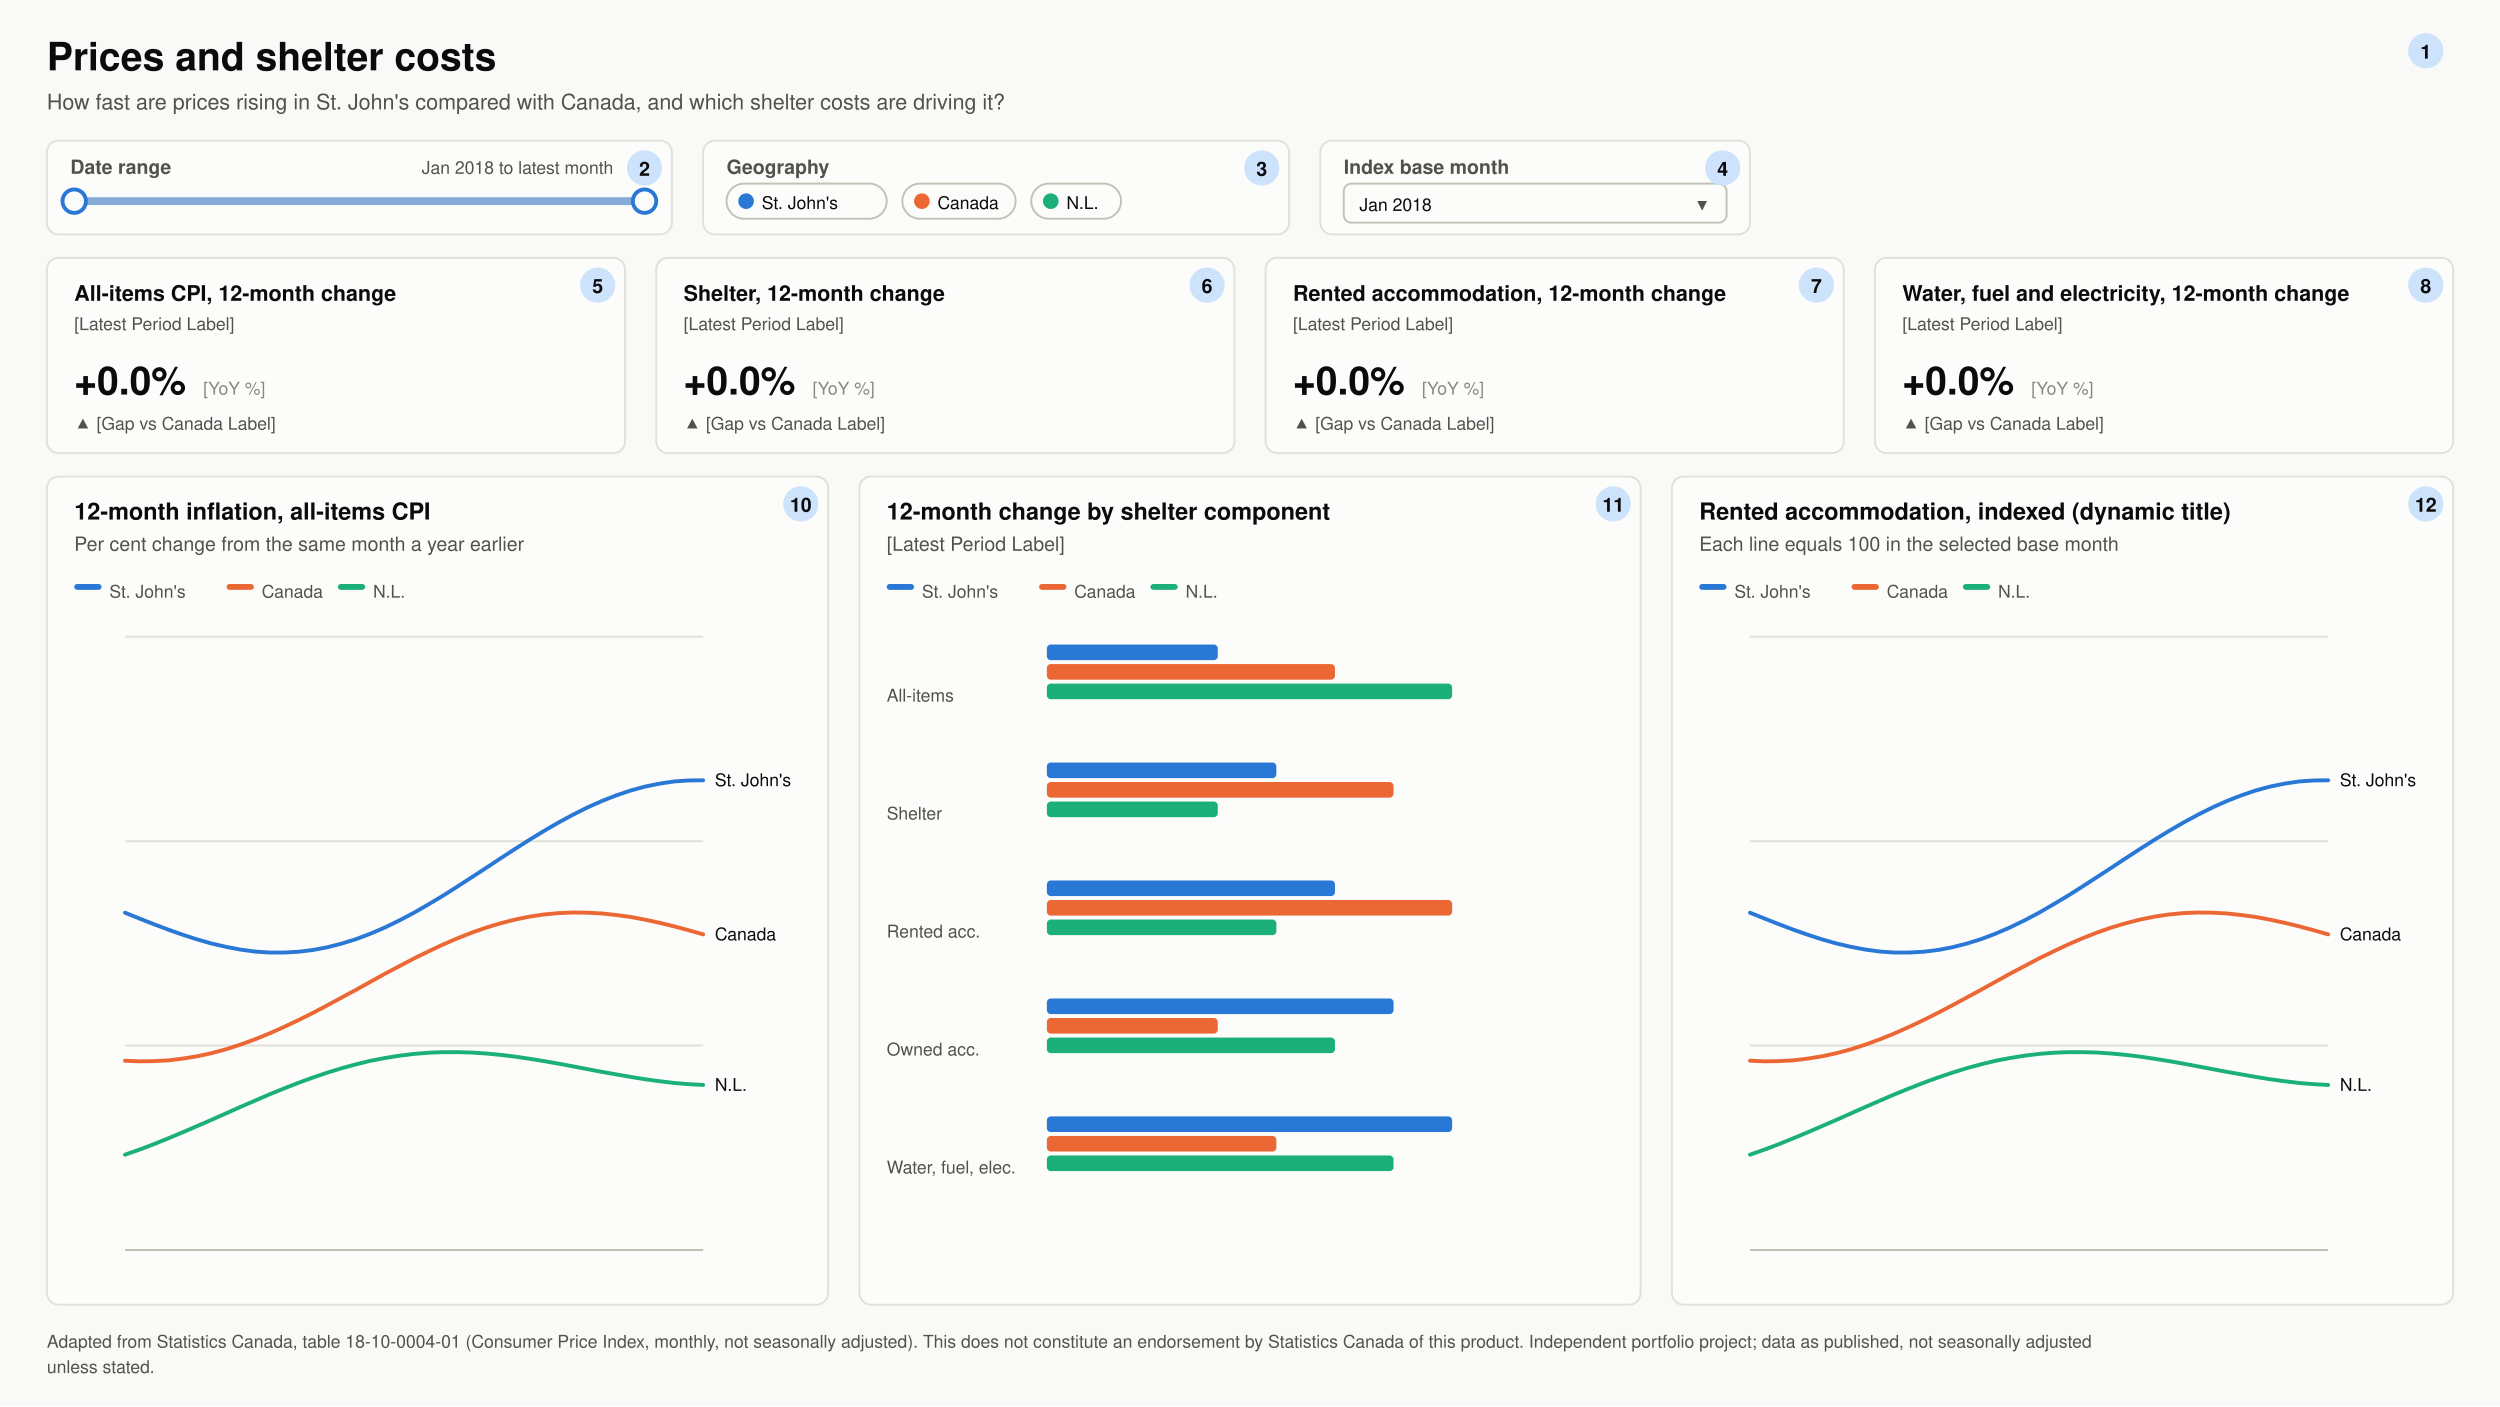
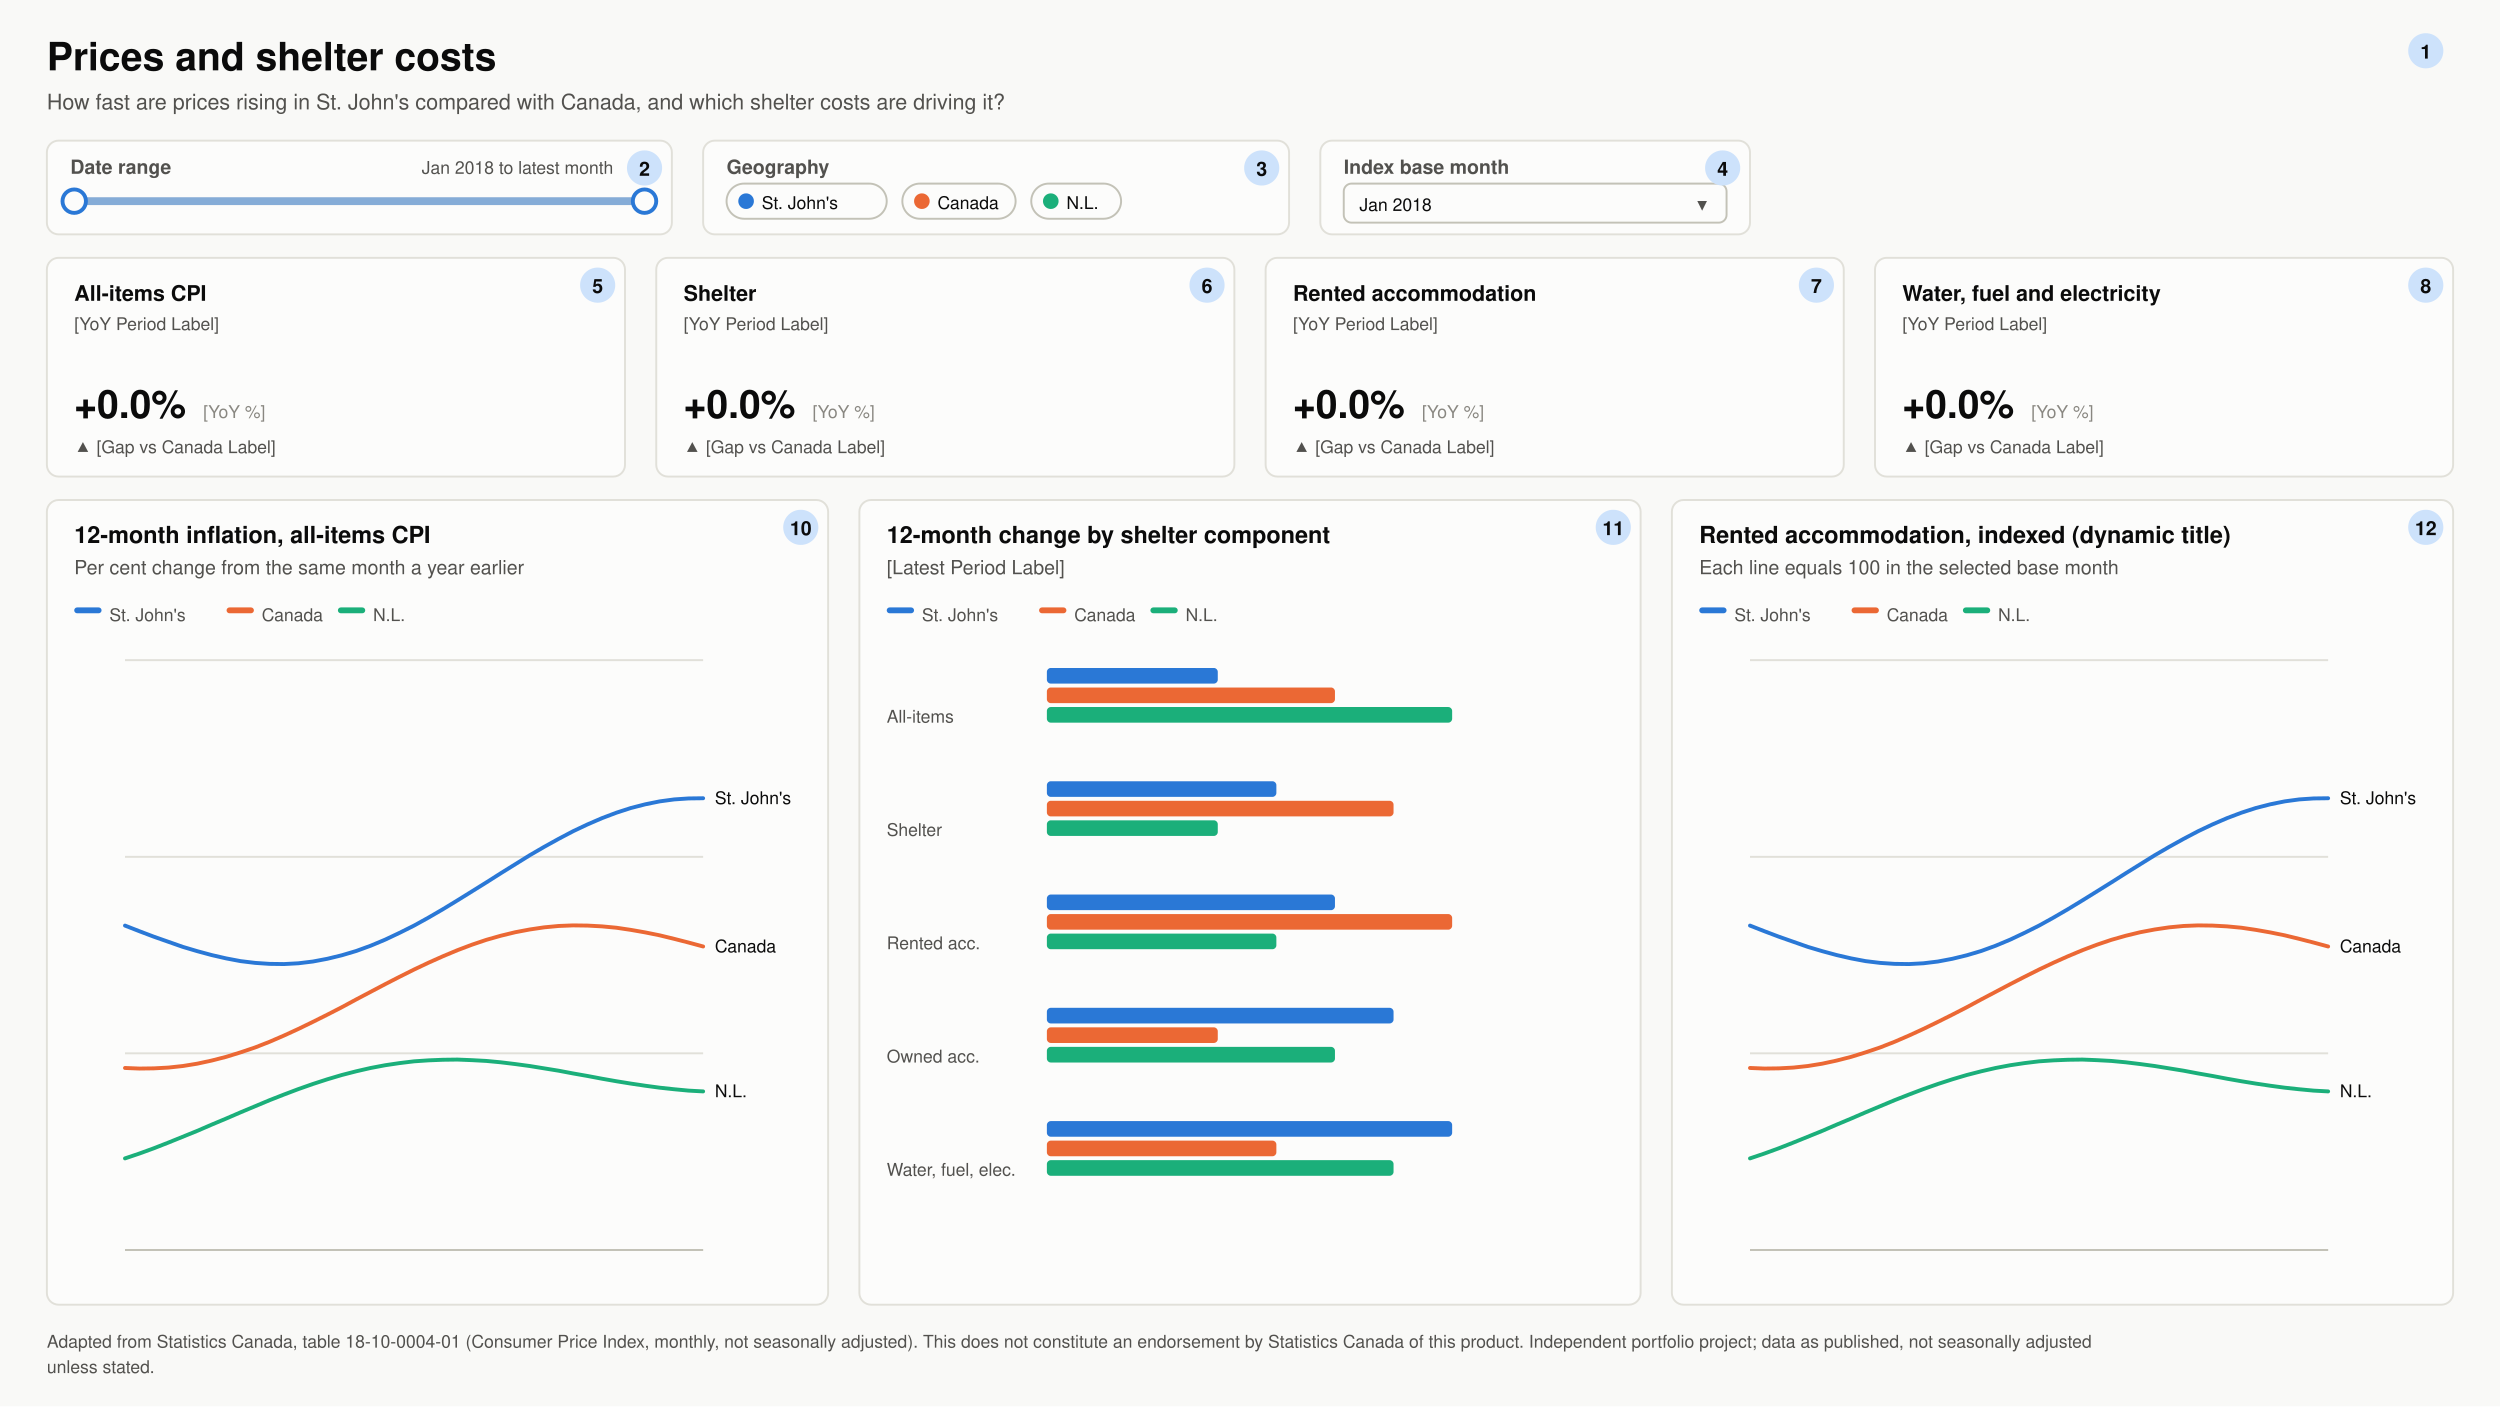
<svg xmlns="http://www.w3.org/2000/svg" viewBox="0 0 1280 720" width="1280" height="720" role="img" aria-labelledby="wf-title wf-desc">
  <rect width="1280" height="720" fill="#f9f9f7" />
  <text x="24" y="36" font-family="Segoe UI, system-ui, -apple-system, Helvetica, Arial, sans-serif" font-size="20" font-weight="600" fill="#0b0b0b" text-anchor="start">Prices and shelter costs</text>
  <text x="24" y="56" font-family="Segoe UI, system-ui, -apple-system, Helvetica, Arial, sans-serif" font-size="11" font-weight="normal" fill="#52514e" text-anchor="start">How fast are prices rising in St. John's compared with Canada, and which shelter costs are driving it?</text>
  <circle cx="1242" cy="26" r="9" fill="#cde2fb" />
  <text x="1242" y="30" font-family="Segoe UI, system-ui, -apple-system, Helvetica, Arial, sans-serif" font-size="10" font-weight="600" fill="#0b0b0b" text-anchor="middle">1</text>
  <rect x="24" y="72" width="320" height="48" rx="6" fill="#fcfcfb" stroke="#e1e0d9" />
  <text x="36" y="89" font-family="Segoe UI, system-ui, -apple-system, Helvetica, Arial, sans-serif" font-size="10" font-weight="600" fill="#52514e" text-anchor="start">Date range</text>
  <rect x="36" y="101" width="296" height="4" rx="2" fill="#e1e0d9" />
  <rect x="36" y="101" width="296" height="4" rx="2" fill="#2a78d6" opacity="0.5" />
  <circle cx="38" cy="103" r="6" fill="#fcfcfb" stroke="#2a78d6" stroke-width="2" />
  <circle cx="330" cy="103" r="6" fill="#fcfcfb" stroke="#2a78d6" stroke-width="2" />
  <text x="314" y="89" font-family="Segoe UI, system-ui, -apple-system, Helvetica, Arial, sans-serif" font-size="9" font-weight="normal" fill="#52514e" text-anchor="end">Jan 2018 to latest month</text>
  <circle cx="330" cy="86" r="9" fill="#cde2fb" />
  <text x="330" y="90" font-family="Segoe UI, system-ui, -apple-system, Helvetica, Arial, sans-serif" font-size="10" font-weight="600" fill="#0b0b0b" text-anchor="middle">2</text>
  <rect x="360" y="72" width="300" height="48" rx="6" fill="#fcfcfb" stroke="#e1e0d9" />
  <text x="372" y="89" font-family="Segoe UI, system-ui, -apple-system, Helvetica, Arial, sans-serif" font-size="10" font-weight="600" fill="#52514e" text-anchor="start">Geography</text>
  <rect x="372" y="94" width="82" height="18" rx="9" fill="#fcfcfb" stroke="#c3c2b7" />
  <circle cx="382" cy="103" r="4" fill="#2a78d6" />
  <text x="390" y="107" font-family="Segoe UI, system-ui, -apple-system, Helvetica, Arial, sans-serif" font-size="9" font-weight="normal" fill="#0b0b0b" text-anchor="start">St. John's</text>
  <rect x="462" y="94" width="58" height="18" rx="9" fill="#fcfcfb" stroke="#c3c2b7" />
  <circle cx="472" cy="103" r="4" fill="#eb6834" />
  <text x="480" y="107" font-family="Segoe UI, system-ui, -apple-system, Helvetica, Arial, sans-serif" font-size="9" font-weight="normal" fill="#0b0b0b" text-anchor="start">Canada</text>
  <rect x="528" y="94" width="46" height="18" rx="9" fill="#fcfcfb" stroke="#c3c2b7" />
  <circle cx="538" cy="103" r="4" fill="#1baf7a" />
  <text x="546" y="107" font-family="Segoe UI, system-ui, -apple-system, Helvetica, Arial, sans-serif" font-size="9" font-weight="normal" fill="#0b0b0b" text-anchor="start">N.L.</text>
  <circle cx="646" cy="86" r="9" fill="#cde2fb" />
  <text x="646" y="90" font-family="Segoe UI, system-ui, -apple-system, Helvetica, Arial, sans-serif" font-size="10" font-weight="600" fill="#0b0b0b" text-anchor="middle">3</text>
  <rect x="676" y="72" width="220" height="48" rx="6" fill="#fcfcfb" stroke="#e1e0d9" />
  <text x="688" y="89" font-family="Segoe UI, system-ui, -apple-system, Helvetica, Arial, sans-serif" font-size="10" font-weight="600" fill="#52514e" text-anchor="start">Index base month</text>
  <rect x="688" y="94" width="196" height="20" rx="4" fill="#fcfcfb" stroke="#c3c2b7" />
  <text x="696" y="108" font-family="Segoe UI, system-ui, -apple-system, Helvetica, Arial, sans-serif" font-size="9" font-weight="normal" fill="#0b0b0b" text-anchor="start">Jan 2018</text>
  <text x="874" y="108" font-family="Segoe UI, system-ui, -apple-system, Helvetica, Arial, sans-serif" font-size="10" font-weight="normal" fill="#52514e" text-anchor="end">▾</text>
  <circle cx="882" cy="86" r="9" fill="#cde2fb" />
  <text x="882" y="90" font-family="Segoe UI, system-ui, -apple-system, Helvetica, Arial, sans-serif" font-size="10" font-weight="600" fill="#0b0b0b" text-anchor="middle">4</text>
-   <rect x="24" y="132" width="296" height="100" rx="6" fill="#fcfcfb" stroke="#e1e0d9" />
-   <text x="38" y="154" font-family="Segoe UI, system-ui, -apple-system, Helvetica, Arial, sans-serif" font-size="11" font-weight="600" fill="#0b0b0b" text-anchor="start">All-items CPI, 12-month change</text>
-   <text x="38" y="169" font-family="Segoe UI, system-ui, -apple-system, Helvetica, Arial, sans-serif" font-size="9" font-weight="normal" fill="#52514e" text-anchor="start">[Latest Period Label]</text>
-   <text x="38" y="202" font-family="Segoe UI, system-ui, -apple-system, Helvetica, Arial, sans-serif" font-size="20" font-weight="600" fill="#0b0b0b" text-anchor="start">+0.0%</text>
-   <text x="104" y="202" font-family="Segoe UI, system-ui, -apple-system, Helvetica, Arial, sans-serif" font-size="9" font-weight="normal" fill="#898781" text-anchor="start">[YoY %]</text>
-   <text x="38" y="220" font-family="Segoe UI, system-ui, -apple-system, Helvetica, Arial, sans-serif" font-size="9" font-weight="normal" fill="#52514e" text-anchor="start">▲ [Gap vs Canada Label]</text>
+   <rect x="24" y="132" width="296" height="112" rx="6" fill="#fcfcfb" stroke="#e1e0d9" />
+   <text x="38" y="154" font-family="Segoe UI, system-ui, -apple-system, Helvetica, Arial, sans-serif" font-size="11" font-weight="600" fill="#0b0b0b" text-anchor="start">All-items CPI</text>
+   <text x="38" y="169" font-family="Segoe UI, system-ui, -apple-system, Helvetica, Arial, sans-serif" font-size="9" font-weight="normal" fill="#52514e" text-anchor="start">[YoY Period Label]</text>
+   <text x="38" y="214" font-family="Segoe UI, system-ui, -apple-system, Helvetica, Arial, sans-serif" font-size="20" font-weight="600" fill="#0b0b0b" text-anchor="start">+0.0%</text>
+   <text x="104" y="214" font-family="Segoe UI, system-ui, -apple-system, Helvetica, Arial, sans-serif" font-size="9" font-weight="normal" fill="#898781" text-anchor="start">[YoY %]</text>
+   <text x="38" y="232" font-family="Segoe UI, system-ui, -apple-system, Helvetica, Arial, sans-serif" font-size="9" font-weight="normal" fill="#52514e" text-anchor="start">▲ [Gap vs Canada Label]</text>
  <circle cx="306" cy="146" r="9" fill="#cde2fb" />
  <text x="306" y="150" font-family="Segoe UI, system-ui, -apple-system, Helvetica, Arial, sans-serif" font-size="10" font-weight="600" fill="#0b0b0b" text-anchor="middle">5</text>
-   <rect x="336" y="132" width="296" height="100" rx="6" fill="#fcfcfb" stroke="#e1e0d9" />
-   <text x="350" y="154" font-family="Segoe UI, system-ui, -apple-system, Helvetica, Arial, sans-serif" font-size="11" font-weight="600" fill="#0b0b0b" text-anchor="start">Shelter, 12-month change</text>
-   <text x="350" y="169" font-family="Segoe UI, system-ui, -apple-system, Helvetica, Arial, sans-serif" font-size="9" font-weight="normal" fill="#52514e" text-anchor="start">[Latest Period Label]</text>
-   <text x="350" y="202" font-family="Segoe UI, system-ui, -apple-system, Helvetica, Arial, sans-serif" font-size="20" font-weight="600" fill="#0b0b0b" text-anchor="start">+0.0%</text>
-   <text x="416" y="202" font-family="Segoe UI, system-ui, -apple-system, Helvetica, Arial, sans-serif" font-size="9" font-weight="normal" fill="#898781" text-anchor="start">[YoY %]</text>
-   <text x="350" y="220" font-family="Segoe UI, system-ui, -apple-system, Helvetica, Arial, sans-serif" font-size="9" font-weight="normal" fill="#52514e" text-anchor="start">▲ [Gap vs Canada Label]</text>
+   <rect x="336" y="132" width="296" height="112" rx="6" fill="#fcfcfb" stroke="#e1e0d9" />
+   <text x="350" y="154" font-family="Segoe UI, system-ui, -apple-system, Helvetica, Arial, sans-serif" font-size="11" font-weight="600" fill="#0b0b0b" text-anchor="start">Shelter</text>
+   <text x="350" y="169" font-family="Segoe UI, system-ui, -apple-system, Helvetica, Arial, sans-serif" font-size="9" font-weight="normal" fill="#52514e" text-anchor="start">[YoY Period Label]</text>
+   <text x="350" y="214" font-family="Segoe UI, system-ui, -apple-system, Helvetica, Arial, sans-serif" font-size="20" font-weight="600" fill="#0b0b0b" text-anchor="start">+0.0%</text>
+   <text x="416" y="214" font-family="Segoe UI, system-ui, -apple-system, Helvetica, Arial, sans-serif" font-size="9" font-weight="normal" fill="#898781" text-anchor="start">[YoY %]</text>
+   <text x="350" y="232" font-family="Segoe UI, system-ui, -apple-system, Helvetica, Arial, sans-serif" font-size="9" font-weight="normal" fill="#52514e" text-anchor="start">▲ [Gap vs Canada Label]</text>
  <circle cx="618" cy="146" r="9" fill="#cde2fb" />
  <text x="618" y="150" font-family="Segoe UI, system-ui, -apple-system, Helvetica, Arial, sans-serif" font-size="10" font-weight="600" fill="#0b0b0b" text-anchor="middle">6</text>
-   <rect x="648" y="132" width="296" height="100" rx="6" fill="#fcfcfb" stroke="#e1e0d9" />
-   <text x="662" y="154" font-family="Segoe UI, system-ui, -apple-system, Helvetica, Arial, sans-serif" font-size="11" font-weight="600" fill="#0b0b0b" text-anchor="start">Rented accommodation, 12-month change</text>
-   <text x="662" y="169" font-family="Segoe UI, system-ui, -apple-system, Helvetica, Arial, sans-serif" font-size="9" font-weight="normal" fill="#52514e" text-anchor="start">[Latest Period Label]</text>
-   <text x="662" y="202" font-family="Segoe UI, system-ui, -apple-system, Helvetica, Arial, sans-serif" font-size="20" font-weight="600" fill="#0b0b0b" text-anchor="start">+0.0%</text>
-   <text x="728" y="202" font-family="Segoe UI, system-ui, -apple-system, Helvetica, Arial, sans-serif" font-size="9" font-weight="normal" fill="#898781" text-anchor="start">[YoY %]</text>
-   <text x="662" y="220" font-family="Segoe UI, system-ui, -apple-system, Helvetica, Arial, sans-serif" font-size="9" font-weight="normal" fill="#52514e" text-anchor="start">▲ [Gap vs Canada Label]</text>
+   <rect x="648" y="132" width="296" height="112" rx="6" fill="#fcfcfb" stroke="#e1e0d9" />
+   <text x="662" y="154" font-family="Segoe UI, system-ui, -apple-system, Helvetica, Arial, sans-serif" font-size="11" font-weight="600" fill="#0b0b0b" text-anchor="start">Rented accommodation</text>
+   <text x="662" y="169" font-family="Segoe UI, system-ui, -apple-system, Helvetica, Arial, sans-serif" font-size="9" font-weight="normal" fill="#52514e" text-anchor="start">[YoY Period Label]</text>
+   <text x="662" y="214" font-family="Segoe UI, system-ui, -apple-system, Helvetica, Arial, sans-serif" font-size="20" font-weight="600" fill="#0b0b0b" text-anchor="start">+0.0%</text>
+   <text x="728" y="214" font-family="Segoe UI, system-ui, -apple-system, Helvetica, Arial, sans-serif" font-size="9" font-weight="normal" fill="#898781" text-anchor="start">[YoY %]</text>
+   <text x="662" y="232" font-family="Segoe UI, system-ui, -apple-system, Helvetica, Arial, sans-serif" font-size="9" font-weight="normal" fill="#52514e" text-anchor="start">▲ [Gap vs Canada Label]</text>
  <circle cx="930" cy="146" r="9" fill="#cde2fb" />
  <text x="930" y="150" font-family="Segoe UI, system-ui, -apple-system, Helvetica, Arial, sans-serif" font-size="10" font-weight="600" fill="#0b0b0b" text-anchor="middle">7</text>
-   <rect x="960" y="132" width="296" height="100" rx="6" fill="#fcfcfb" stroke="#e1e0d9" />
-   <text x="974" y="154" font-family="Segoe UI, system-ui, -apple-system, Helvetica, Arial, sans-serif" font-size="11" font-weight="600" fill="#0b0b0b" text-anchor="start">Water, fuel and electricity, 12-month change</text>
-   <text x="974" y="169" font-family="Segoe UI, system-ui, -apple-system, Helvetica, Arial, sans-serif" font-size="9" font-weight="normal" fill="#52514e" text-anchor="start">[Latest Period Label]</text>
-   <text x="974" y="202" font-family="Segoe UI, system-ui, -apple-system, Helvetica, Arial, sans-serif" font-size="20" font-weight="600" fill="#0b0b0b" text-anchor="start">+0.0%</text>
-   <text x="1040" y="202" font-family="Segoe UI, system-ui, -apple-system, Helvetica, Arial, sans-serif" font-size="9" font-weight="normal" fill="#898781" text-anchor="start">[YoY %]</text>
-   <text x="974" y="220" font-family="Segoe UI, system-ui, -apple-system, Helvetica, Arial, sans-serif" font-size="9" font-weight="normal" fill="#52514e" text-anchor="start">▲ [Gap vs Canada Label]</text>
+   <rect x="960" y="132" width="296" height="112" rx="6" fill="#fcfcfb" stroke="#e1e0d9" />
+   <text x="974" y="154" font-family="Segoe UI, system-ui, -apple-system, Helvetica, Arial, sans-serif" font-size="11" font-weight="600" fill="#0b0b0b" text-anchor="start">Water, fuel and electricity</text>
+   <text x="974" y="169" font-family="Segoe UI, system-ui, -apple-system, Helvetica, Arial, sans-serif" font-size="9" font-weight="normal" fill="#52514e" text-anchor="start">[YoY Period Label]</text>
+   <text x="974" y="214" font-family="Segoe UI, system-ui, -apple-system, Helvetica, Arial, sans-serif" font-size="20" font-weight="600" fill="#0b0b0b" text-anchor="start">+0.0%</text>
+   <text x="1040" y="214" font-family="Segoe UI, system-ui, -apple-system, Helvetica, Arial, sans-serif" font-size="9" font-weight="normal" fill="#898781" text-anchor="start">[YoY %]</text>
+   <text x="974" y="232" font-family="Segoe UI, system-ui, -apple-system, Helvetica, Arial, sans-serif" font-size="9" font-weight="normal" fill="#52514e" text-anchor="start">▲ [Gap vs Canada Label]</text>
  <circle cx="1242" cy="146" r="9" fill="#cde2fb" />
  <text x="1242" y="150" font-family="Segoe UI, system-ui, -apple-system, Helvetica, Arial, sans-serif" font-size="10" font-weight="600" fill="#0b0b0b" text-anchor="middle">8</text>
-   <rect x="24" y="244" width="400" height="424" rx="6" fill="#fcfcfb" stroke="#e1e0d9" />
-   <text x="38" y="266" font-family="Segoe UI, system-ui, -apple-system, Helvetica, Arial, sans-serif" font-size="12" font-weight="600" fill="#0b0b0b" text-anchor="start">12-month inflation, all-items CPI</text>
-   <text x="38" y="282" font-family="Segoe UI, system-ui, -apple-system, Helvetica, Arial, sans-serif" font-size="10" font-weight="normal" fill="#52514e" text-anchor="start">Per cent change from the same month a year earlier</text>
-   <rect x="38" y="299" width="14" height="3" rx="1.5" fill="#2a78d6" />
-   <text x="56" y="306" font-family="Segoe UI, system-ui, -apple-system, Helvetica, Arial, sans-serif" font-size="9" font-weight="normal" fill="#52514e" text-anchor="start">St. John's</text>
-   <rect x="116" y="299" width="14" height="3" rx="1.5" fill="#eb6834" />
-   <text x="134" y="306" font-family="Segoe UI, system-ui, -apple-system, Helvetica, Arial, sans-serif" font-size="9" font-weight="normal" fill="#52514e" text-anchor="start">Canada</text>
-   <rect x="173" y="299" width="14" height="3" rx="1.5" fill="#1baf7a" />
-   <text x="191" y="306" font-family="Segoe UI, system-ui, -apple-system, Helvetica, Arial, sans-serif" font-size="9" font-weight="normal" fill="#52514e" text-anchor="start">N.L.</text>
-   <line x1="64" y1="326.0" x2="360" y2="326.0" stroke="#e1e0d9" stroke-width="1" />
-   <line x1="64" y1="430.7" x2="360" y2="430.7" stroke="#e1e0d9" stroke-width="1" />
-   <line x1="64" y1="535.3" x2="360" y2="535.3" stroke="#e1e0d9" stroke-width="1" />
+   <rect x="24" y="256" width="400" height="412" rx="6" fill="#fcfcfb" stroke="#e1e0d9" />
+   <text x="38" y="278" font-family="Segoe UI, system-ui, -apple-system, Helvetica, Arial, sans-serif" font-size="12" font-weight="600" fill="#0b0b0b" text-anchor="start">12-month inflation, all-items CPI</text>
+   <text x="38" y="294" font-family="Segoe UI, system-ui, -apple-system, Helvetica, Arial, sans-serif" font-size="10" font-weight="normal" fill="#52514e" text-anchor="start">Per cent change from the same month a year earlier</text>
+   <rect x="38" y="311" width="14" height="3" rx="1.5" fill="#2a78d6" />
+   <text x="56" y="318" font-family="Segoe UI, system-ui, -apple-system, Helvetica, Arial, sans-serif" font-size="9" font-weight="normal" fill="#52514e" text-anchor="start">St. John's</text>
+   <rect x="116" y="311" width="14" height="3" rx="1.5" fill="#eb6834" />
+   <text x="134" y="318" font-family="Segoe UI, system-ui, -apple-system, Helvetica, Arial, sans-serif" font-size="9" font-weight="normal" fill="#52514e" text-anchor="start">Canada</text>
+   <rect x="173" y="311" width="14" height="3" rx="1.5" fill="#1baf7a" />
+   <text x="191" y="318" font-family="Segoe UI, system-ui, -apple-system, Helvetica, Arial, sans-serif" font-size="9" font-weight="normal" fill="#52514e" text-anchor="start">N.L.</text>
+   <line x1="64" y1="338.0" x2="360" y2="338.0" stroke="#e1e0d9" stroke-width="1" />
+   <line x1="64" y1="438.7" x2="360" y2="438.7" stroke="#e1e0d9" stroke-width="1" />
+   <line x1="64" y1="539.3" x2="360" y2="539.3" stroke="#e1e0d9" stroke-width="1" />
  <line x1="64" y1="640.0" x2="360" y2="640.0" stroke="#e1e0d9" stroke-width="1" />
  <line x1="64" y1="640" x2="360" y2="640" stroke="#c3c2b7" stroke-width="1" />
-   <polyline points="64.0,467.3 71.4,470.3 78.8,473.2 86.2,476.0 93.6,478.6 101.0,481.0 108.4,483.1 115.8,484.8 123.2,486.2 130.6,487.2 138.0,487.7 145.4,487.7 152.8,487.3 160.2,486.4 167.6,485.0 175.0,483.1 182.4,480.8 189.8,478.0 197.2,474.8 204.6,471.2 212.0,467.3 219.4,463.0 226.8,458.6 234.2,453.9 241.6,449.1 249.0,444.3 256.4,439.4 263.8,434.6 271.2,429.9 278.6,425.4 286.0,421.1 293.4,417.1 300.8,413.4 308.2,410.1 315.6,407.2 323.0,404.7 330.4,402.7 337.8,401.2 345.2,400.1 352.6,399.6 360.0,399.5" fill="none" stroke="#2a78d6" stroke-width="2" stroke-linejoin="round" stroke-linecap="round" />
-   <text x="366.0" y="402.51" font-family="Segoe UI, system-ui, -apple-system, Helvetica, Arial, sans-serif" font-size="9" font-weight="normal" fill="#0b0b0b" text-anchor="start">St. John's</text>
-   <polyline points="64.0,543.1 71.4,543.4 78.8,543.3 86.2,542.9 93.6,542.0 101.0,540.8 108.4,539.2 115.8,537.2 123.2,534.8 130.6,532.1 138.0,529.1 145.4,525.8 152.8,522.3 160.2,518.6 167.6,514.7 175.0,510.7 182.4,506.7 189.8,502.6 197.2,498.5 204.6,494.6 212.0,490.7 219.4,487.1 226.8,483.6 234.2,480.4 241.6,477.5 249.0,474.9 256.4,472.7 263.8,470.8 271.2,469.3 278.6,468.2 286.0,467.5 293.4,467.2 300.8,467.3 308.2,467.7 315.6,468.5 323.0,469.5 330.4,470.9 337.8,472.5 345.2,474.3 352.6,476.3 360.0,478.4" fill="none" stroke="#eb6834" stroke-width="2" stroke-linejoin="round" stroke-linecap="round" />
-   <text x="366.0" y="481.424" font-family="Segoe UI, system-ui, -apple-system, Helvetica, Arial, sans-serif" font-size="9" font-weight="normal" fill="#0b0b0b" text-anchor="start">Canada</text>
-   <polyline points="64.0,591.2 71.4,588.6 78.8,585.8 86.2,582.8 93.6,579.7 101.0,576.5 108.4,573.3 115.8,570.0 123.2,566.7 130.6,563.5 138.0,560.3 145.4,557.3 152.8,554.4 160.2,551.7 167.6,549.2 175.0,546.9 182.4,544.9 189.8,543.1 197.2,541.7 204.6,540.5 212.0,539.6 219.4,539.0 226.8,538.7 234.2,538.7 241.6,538.9 249.0,539.4 256.4,540.1 263.8,541.0 271.2,542.1 278.6,543.3 286.0,544.6 293.4,546.0 300.8,547.4 308.2,548.8 315.6,550.1 323.0,551.4 330.4,552.6 337.8,553.6 345.2,554.5 352.6,555.1 360.0,555.5" fill="none" stroke="#1baf7a" stroke-width="2" stroke-linejoin="round" stroke-linecap="round" />
-   <text x="366.0" y="558.542" font-family="Segoe UI, system-ui, -apple-system, Helvetica, Arial, sans-serif" font-size="9" font-weight="normal" fill="#0b0b0b" text-anchor="start">N.L.</text>
-   <circle cx="410" cy="258" r="9" fill="#cde2fb" />
-   <text x="410" y="262" font-family="Segoe UI, system-ui, -apple-system, Helvetica, Arial, sans-serif" font-size="10" font-weight="600" fill="#0b0b0b" text-anchor="middle">10</text>
-   <rect x="440" y="244" width="400" height="424" rx="6" fill="#fcfcfb" stroke="#e1e0d9" />
-   <text x="454" y="266" font-family="Segoe UI, system-ui, -apple-system, Helvetica, Arial, sans-serif" font-size="12" font-weight="600" fill="#0b0b0b" text-anchor="start">12-month change by shelter component</text>
-   <text x="454" y="282" font-family="Segoe UI, system-ui, -apple-system, Helvetica, Arial, sans-serif" font-size="10" font-weight="normal" fill="#52514e" text-anchor="start">[Latest Period Label]</text>
-   <rect x="454" y="299" width="14" height="3" rx="1.5" fill="#2a78d6" />
-   <text x="472" y="306" font-family="Segoe UI, system-ui, -apple-system, Helvetica, Arial, sans-serif" font-size="9" font-weight="normal" fill="#52514e" text-anchor="start">St. John's</text>
-   <rect x="532" y="299" width="14" height="3" rx="1.5" fill="#eb6834" />
-   <text x="550" y="306" font-family="Segoe UI, system-ui, -apple-system, Helvetica, Arial, sans-serif" font-size="9" font-weight="normal" fill="#52514e" text-anchor="start">Canada</text>
-   <rect x="589" y="299" width="14" height="3" rx="1.5" fill="#1baf7a" />
-   <text x="607" y="306" font-family="Segoe UI, system-ui, -apple-system, Helvetica, Arial, sans-serif" font-size="9" font-weight="normal" fill="#52514e" text-anchor="start">N.L.</text>
-   <text x="454" y="359.2" font-family="Segoe UI, system-ui, -apple-system, Helvetica, Arial, sans-serif" font-size="9" font-weight="normal" fill="#52514e" text-anchor="start">All-items</text>
-   <rect x="536" y="330.0" width="87.5" height="8.0" rx="2" fill="#2a78d6" />
-   <rect x="536" y="340.0" width="147.5" height="8.0" rx="2" fill="#eb6834" />
-   <rect x="536" y="350.0" width="207.5" height="8.0" rx="2" fill="#1baf7a" />
-   <text x="454" y="419.6" font-family="Segoe UI, system-ui, -apple-system, Helvetica, Arial, sans-serif" font-size="9" font-weight="normal" fill="#52514e" text-anchor="start">Shelter</text>
-   <rect x="536" y="390.4" width="117.5" height="8.0" rx="2" fill="#2a78d6" />
-   <rect x="536" y="400.4" width="177.5" height="8.0" rx="2" fill="#eb6834" />
-   <rect x="536" y="410.4" width="87.5" height="8.0" rx="2" fill="#1baf7a" />
-   <text x="454" y="480.0" font-family="Segoe UI, system-ui, -apple-system, Helvetica, Arial, sans-serif" font-size="9" font-weight="normal" fill="#52514e" text-anchor="start">Rented acc.</text>
-   <rect x="536" y="450.8" width="147.5" height="8.0" rx="2" fill="#2a78d6" />
-   <rect x="536" y="460.8" width="207.5" height="8.0" rx="2" fill="#eb6834" />
-   <rect x="536" y="470.8" width="117.5" height="8.0" rx="2" fill="#1baf7a" />
-   <text x="454" y="540.4" font-family="Segoe UI, system-ui, -apple-system, Helvetica, Arial, sans-serif" font-size="9" font-weight="normal" fill="#52514e" text-anchor="start">Owned acc.</text>
-   <rect x="536" y="511.2" width="177.5" height="8.0" rx="2" fill="#2a78d6" />
-   <rect x="536" y="521.2" width="87.5" height="8.0" rx="2" fill="#eb6834" />
-   <rect x="536" y="531.2" width="147.5" height="8.0" rx="2" fill="#1baf7a" />
-   <text x="454" y="600.8" font-family="Segoe UI, system-ui, -apple-system, Helvetica, Arial, sans-serif" font-size="9" font-weight="normal" fill="#52514e" text-anchor="start">Water, fuel, elec.</text>
-   <rect x="536" y="571.6" width="207.5" height="8.0" rx="2" fill="#2a78d6" />
-   <rect x="536" y="581.6" width="117.5" height="8.0" rx="2" fill="#eb6834" />
-   <rect x="536" y="591.6" width="177.5" height="8.0" rx="2" fill="#1baf7a" />
-   <circle cx="826" cy="258" r="9" fill="#cde2fb" />
-   <text x="826" y="262" font-family="Segoe UI, system-ui, -apple-system, Helvetica, Arial, sans-serif" font-size="10" font-weight="600" fill="#0b0b0b" text-anchor="middle">11</text>
-   <rect x="856" y="244" width="400" height="424" rx="6" fill="#fcfcfb" stroke="#e1e0d9" />
-   <text x="870" y="266" font-family="Segoe UI, system-ui, -apple-system, Helvetica, Arial, sans-serif" font-size="12" font-weight="600" fill="#0b0b0b" text-anchor="start">Rented accommodation, indexed (dynamic title)</text>
-   <text x="870" y="282" font-family="Segoe UI, system-ui, -apple-system, Helvetica, Arial, sans-serif" font-size="10" font-weight="normal" fill="#52514e" text-anchor="start">Each line equals 100 in the selected base month</text>
-   <rect x="870" y="299" width="14" height="3" rx="1.5" fill="#2a78d6" />
-   <text x="888" y="306" font-family="Segoe UI, system-ui, -apple-system, Helvetica, Arial, sans-serif" font-size="9" font-weight="normal" fill="#52514e" text-anchor="start">St. John's</text>
-   <rect x="948" y="299" width="14" height="3" rx="1.5" fill="#eb6834" />
-   <text x="966" y="306" font-family="Segoe UI, system-ui, -apple-system, Helvetica, Arial, sans-serif" font-size="9" font-weight="normal" fill="#52514e" text-anchor="start">Canada</text>
-   <rect x="1005" y="299" width="14" height="3" rx="1.5" fill="#1baf7a" />
-   <text x="1023" y="306" font-family="Segoe UI, system-ui, -apple-system, Helvetica, Arial, sans-serif" font-size="9" font-weight="normal" fill="#52514e" text-anchor="start">N.L.</text>
-   <line x1="896" y1="326.0" x2="1192" y2="326.0" stroke="#e1e0d9" stroke-width="1" />
-   <line x1="896" y1="430.7" x2="1192" y2="430.7" stroke="#e1e0d9" stroke-width="1" />
-   <line x1="896" y1="535.3" x2="1192" y2="535.3" stroke="#e1e0d9" stroke-width="1" />
+   <polyline points="64.0,473.9 71.4,476.8 78.8,479.6 86.2,482.2 93.6,484.8 101.0,487.0 108.4,489.0 115.8,490.7 123.2,492.1 130.6,493.0 138.0,493.5 145.4,493.6 152.8,493.2 160.2,492.3 167.6,490.9 175.0,489.1 182.4,486.9 189.8,484.2 197.2,481.1 204.6,477.6 212.0,473.9 219.4,469.8 226.8,465.5 234.2,461.0 241.6,456.4 249.0,451.8 256.4,447.1 263.8,442.5 271.2,437.9 278.6,433.6 286.0,429.5 293.4,425.6 300.8,422.1 308.2,418.9 315.6,416.1 323.0,413.7 330.4,411.8 337.8,410.3 345.2,409.3 352.6,408.8 360.0,408.7" fill="none" stroke="#2a78d6" stroke-width="2" stroke-linejoin="round" stroke-linecap="round" />
+   <text x="366.0" y="411.7" font-family="Segoe UI, system-ui, -apple-system, Helvetica, Arial, sans-serif" font-size="9" font-weight="normal" fill="#0b0b0b" text-anchor="start">St. John's</text>
+   <polyline points="64.0,546.8 71.4,547.1 78.8,547.0 86.2,546.6 93.6,545.8 101.0,544.6 108.4,543.0 115.8,541.1 123.2,538.8 130.6,536.3 138.0,533.4 145.4,530.2 152.8,526.8 160.2,523.2 167.6,519.5 175.0,515.7 182.4,511.7 189.8,507.8 197.2,503.9 204.6,500.1 212.0,496.4 219.4,492.9 226.8,489.6 234.2,486.5 241.6,483.7 249.0,481.2 256.4,479.1 263.8,477.3 271.2,475.9 278.6,474.8 286.0,474.1 293.4,473.8 300.8,473.9 308.2,474.3 315.6,475.0 323.0,476.1 330.4,477.4 337.8,478.9 345.2,480.7 352.6,482.6 360.0,484.6" fill="none" stroke="#eb6834" stroke-width="2" stroke-linejoin="round" stroke-linecap="round" />
+   <text x="366.0" y="487.599" font-family="Segoe UI, system-ui, -apple-system, Helvetica, Arial, sans-serif" font-size="9" font-weight="normal" fill="#0b0b0b" text-anchor="start">Canada</text>
+   <polyline points="64.0,593.1 71.4,590.6 78.8,587.9 86.2,585.0 93.6,582.0 101.0,579.0 108.4,575.8 115.8,572.7 123.2,569.5 130.6,566.4 138.0,563.3 145.4,560.4 152.8,557.6 160.2,555.0 167.6,552.6 175.0,550.4 182.4,548.5 189.8,546.8 197.2,545.4 204.6,544.3 212.0,543.4 219.4,542.9 226.8,542.6 234.2,542.5 241.6,542.8 249.0,543.2 256.4,543.9 263.8,544.8 271.2,545.8 278.6,547.0 286.0,548.2 293.4,549.6 300.8,550.9 308.2,552.3 315.6,553.6 323.0,554.8 330.4,555.9 337.8,556.9 345.2,557.7 352.6,558.4 360.0,558.8" fill="none" stroke="#1baf7a" stroke-width="2" stroke-linejoin="round" stroke-linecap="round" />
+   <text x="366.0" y="561.77" font-family="Segoe UI, system-ui, -apple-system, Helvetica, Arial, sans-serif" font-size="9" font-weight="normal" fill="#0b0b0b" text-anchor="start">N.L.</text>
+   <circle cx="410" cy="270" r="9" fill="#cde2fb" />
+   <text x="410" y="274" font-family="Segoe UI, system-ui, -apple-system, Helvetica, Arial, sans-serif" font-size="10" font-weight="600" fill="#0b0b0b" text-anchor="middle">10</text>
+   <rect x="440" y="256" width="400" height="412" rx="6" fill="#fcfcfb" stroke="#e1e0d9" />
+   <text x="454" y="278" font-family="Segoe UI, system-ui, -apple-system, Helvetica, Arial, sans-serif" font-size="12" font-weight="600" fill="#0b0b0b" text-anchor="start">12-month change by shelter component</text>
+   <text x="454" y="294" font-family="Segoe UI, system-ui, -apple-system, Helvetica, Arial, sans-serif" font-size="10" font-weight="normal" fill="#52514e" text-anchor="start">[Latest Period Label]</text>
+   <rect x="454" y="311" width="14" height="3" rx="1.5" fill="#2a78d6" />
+   <text x="472" y="318" font-family="Segoe UI, system-ui, -apple-system, Helvetica, Arial, sans-serif" font-size="9" font-weight="normal" fill="#52514e" text-anchor="start">St. John's</text>
+   <rect x="532" y="311" width="14" height="3" rx="1.5" fill="#eb6834" />
+   <text x="550" y="318" font-family="Segoe UI, system-ui, -apple-system, Helvetica, Arial, sans-serif" font-size="9" font-weight="normal" fill="#52514e" text-anchor="start">Canada</text>
+   <rect x="589" y="311" width="14" height="3" rx="1.5" fill="#1baf7a" />
+   <text x="607" y="318" font-family="Segoe UI, system-ui, -apple-system, Helvetica, Arial, sans-serif" font-size="9" font-weight="normal" fill="#52514e" text-anchor="start">N.L.</text>
+   <text x="454" y="370.0" font-family="Segoe UI, system-ui, -apple-system, Helvetica, Arial, sans-serif" font-size="9" font-weight="normal" fill="#52514e" text-anchor="start">All-items</text>
+   <rect x="536" y="342.0" width="87.5" height="8.0" rx="2" fill="#2a78d6" />
+   <rect x="536" y="352.0" width="147.5" height="8.0" rx="2" fill="#eb6834" />
+   <rect x="536" y="362.0" width="207.5" height="8.0" rx="2" fill="#1baf7a" />
+   <text x="454" y="428.0" font-family="Segoe UI, system-ui, -apple-system, Helvetica, Arial, sans-serif" font-size="9" font-weight="normal" fill="#52514e" text-anchor="start">Shelter</text>
+   <rect x="536" y="400.0" width="117.5" height="8.0" rx="2" fill="#2a78d6" />
+   <rect x="536" y="410.0" width="177.5" height="8.0" rx="2" fill="#eb6834" />
+   <rect x="536" y="420.0" width="87.5" height="8.0" rx="2" fill="#1baf7a" />
+   <text x="454" y="486.0" font-family="Segoe UI, system-ui, -apple-system, Helvetica, Arial, sans-serif" font-size="9" font-weight="normal" fill="#52514e" text-anchor="start">Rented acc.</text>
+   <rect x="536" y="458.0" width="147.5" height="8.0" rx="2" fill="#2a78d6" />
+   <rect x="536" y="468.0" width="207.5" height="8.0" rx="2" fill="#eb6834" />
+   <rect x="536" y="478.0" width="117.5" height="8.0" rx="2" fill="#1baf7a" />
+   <text x="454" y="544.0" font-family="Segoe UI, system-ui, -apple-system, Helvetica, Arial, sans-serif" font-size="9" font-weight="normal" fill="#52514e" text-anchor="start">Owned acc.</text>
+   <rect x="536" y="516.0" width="177.5" height="8.0" rx="2" fill="#2a78d6" />
+   <rect x="536" y="526.0" width="87.5" height="8.0" rx="2" fill="#eb6834" />
+   <rect x="536" y="536.0" width="147.5" height="8.0" rx="2" fill="#1baf7a" />
+   <text x="454" y="602.0" font-family="Segoe UI, system-ui, -apple-system, Helvetica, Arial, sans-serif" font-size="9" font-weight="normal" fill="#52514e" text-anchor="start">Water, fuel, elec.</text>
+   <rect x="536" y="574.0" width="207.5" height="8.0" rx="2" fill="#2a78d6" />
+   <rect x="536" y="584.0" width="117.5" height="8.0" rx="2" fill="#eb6834" />
+   <rect x="536" y="594.0" width="177.5" height="8.0" rx="2" fill="#1baf7a" />
+   <circle cx="826" cy="270" r="9" fill="#cde2fb" />
+   <text x="826" y="274" font-family="Segoe UI, system-ui, -apple-system, Helvetica, Arial, sans-serif" font-size="10" font-weight="600" fill="#0b0b0b" text-anchor="middle">11</text>
+   <rect x="856" y="256" width="400" height="412" rx="6" fill="#fcfcfb" stroke="#e1e0d9" />
+   <text x="870" y="278" font-family="Segoe UI, system-ui, -apple-system, Helvetica, Arial, sans-serif" font-size="12" font-weight="600" fill="#0b0b0b" text-anchor="start">Rented accommodation, indexed (dynamic title)</text>
+   <text x="870" y="294" font-family="Segoe UI, system-ui, -apple-system, Helvetica, Arial, sans-serif" font-size="10" font-weight="normal" fill="#52514e" text-anchor="start">Each line equals 100 in the selected base month</text>
+   <rect x="870" y="311" width="14" height="3" rx="1.5" fill="#2a78d6" />
+   <text x="888" y="318" font-family="Segoe UI, system-ui, -apple-system, Helvetica, Arial, sans-serif" font-size="9" font-weight="normal" fill="#52514e" text-anchor="start">St. John's</text>
+   <rect x="948" y="311" width="14" height="3" rx="1.5" fill="#eb6834" />
+   <text x="966" y="318" font-family="Segoe UI, system-ui, -apple-system, Helvetica, Arial, sans-serif" font-size="9" font-weight="normal" fill="#52514e" text-anchor="start">Canada</text>
+   <rect x="1005" y="311" width="14" height="3" rx="1.5" fill="#1baf7a" />
+   <text x="1023" y="318" font-family="Segoe UI, system-ui, -apple-system, Helvetica, Arial, sans-serif" font-size="9" font-weight="normal" fill="#52514e" text-anchor="start">N.L.</text>
+   <line x1="896" y1="338.0" x2="1192" y2="338.0" stroke="#e1e0d9" stroke-width="1" />
+   <line x1="896" y1="438.7" x2="1192" y2="438.7" stroke="#e1e0d9" stroke-width="1" />
+   <line x1="896" y1="539.3" x2="1192" y2="539.3" stroke="#e1e0d9" stroke-width="1" />
  <line x1="896" y1="640.0" x2="1192" y2="640.0" stroke="#e1e0d9" stroke-width="1" />
  <line x1="896" y1="640" x2="1192" y2="640" stroke="#c3c2b7" stroke-width="1" />
-   <polyline points="896.0,467.3 903.4,470.3 910.8,473.2 918.2,476.0 925.6,478.6 933.0,481.0 940.4,483.1 947.8,484.8 955.2,486.2 962.6,487.2 970.0,487.7 977.4,487.7 984.8,487.3 992.2,486.4 999.6,485.0 1007.0,483.1 1014.4,480.8 1021.8,478.0 1029.2,474.8 1036.6,471.2 1044.0,467.3 1051.4,463.0 1058.8,458.6 1066.2,453.9 1073.6,449.1 1081.0,444.3 1088.4,439.4 1095.8,434.6 1103.2,429.9 1110.6,425.4 1118.0,421.1 1125.4,417.1 1132.8,413.4 1140.2,410.1 1147.6,407.2 1155.0,404.7 1162.4,402.7 1169.8,401.2 1177.2,400.1 1184.6,399.6 1192.0,399.5" fill="none" stroke="#2a78d6" stroke-width="2" stroke-linejoin="round" stroke-linecap="round" />
-   <text x="1198.0" y="402.51" font-family="Segoe UI, system-ui, -apple-system, Helvetica, Arial, sans-serif" font-size="9" font-weight="normal" fill="#0b0b0b" text-anchor="start">St. John's</text>
-   <polyline points="896.0,543.1 903.4,543.4 910.8,543.3 918.2,542.9 925.6,542.0 933.0,540.8 940.4,539.2 947.8,537.2 955.2,534.8 962.6,532.1 970.0,529.1 977.4,525.8 984.8,522.3 992.2,518.6 999.6,514.7 1007.0,510.7 1014.4,506.7 1021.8,502.6 1029.2,498.5 1036.6,494.6 1044.0,490.7 1051.4,487.1 1058.8,483.6 1066.2,480.4 1073.6,477.5 1081.0,474.9 1088.4,472.7 1095.8,470.8 1103.2,469.3 1110.6,468.2 1118.0,467.5 1125.4,467.2 1132.8,467.3 1140.2,467.7 1147.6,468.5 1155.0,469.5 1162.4,470.9 1169.8,472.5 1177.2,474.3 1184.6,476.3 1192.0,478.4" fill="none" stroke="#eb6834" stroke-width="2" stroke-linejoin="round" stroke-linecap="round" />
-   <text x="1198.0" y="481.424" font-family="Segoe UI, system-ui, -apple-system, Helvetica, Arial, sans-serif" font-size="9" font-weight="normal" fill="#0b0b0b" text-anchor="start">Canada</text>
-   <polyline points="896.0,591.2 903.4,588.6 910.8,585.8 918.2,582.8 925.6,579.7 933.0,576.5 940.4,573.3 947.8,570.0 955.2,566.7 962.6,563.5 970.0,560.3 977.4,557.3 984.8,554.4 992.2,551.7 999.6,549.2 1007.0,546.9 1014.4,544.9 1021.8,543.1 1029.2,541.7 1036.6,540.5 1044.0,539.6 1051.4,539.0 1058.8,538.7 1066.2,538.7 1073.6,538.9 1081.0,539.4 1088.4,540.1 1095.8,541.0 1103.2,542.1 1110.6,543.3 1118.0,544.6 1125.4,546.0 1132.8,547.4 1140.2,548.8 1147.6,550.1 1155.0,551.4 1162.4,552.6 1169.8,553.6 1177.2,554.5 1184.6,555.1 1192.0,555.5" fill="none" stroke="#1baf7a" stroke-width="2" stroke-linejoin="round" stroke-linecap="round" />
-   <text x="1198.0" y="558.542" font-family="Segoe UI, system-ui, -apple-system, Helvetica, Arial, sans-serif" font-size="9" font-weight="normal" fill="#0b0b0b" text-anchor="start">N.L.</text>
-   <circle cx="1242" cy="258" r="9" fill="#cde2fb" />
-   <text x="1242" y="262" font-family="Segoe UI, system-ui, -apple-system, Helvetica, Arial, sans-serif" font-size="10" font-weight="600" fill="#0b0b0b" text-anchor="middle">12</text>
+   <polyline points="896.0,473.9 903.4,476.8 910.8,479.6 918.2,482.2 925.6,484.8 933.0,487.0 940.4,489.0 947.8,490.7 955.2,492.1 962.6,493.0 970.0,493.5 977.4,493.6 984.8,493.2 992.2,492.3 999.6,490.9 1007.0,489.1 1014.4,486.9 1021.8,484.2 1029.2,481.1 1036.6,477.6 1044.0,473.9 1051.4,469.8 1058.8,465.5 1066.2,461.0 1073.6,456.4 1081.0,451.8 1088.4,447.1 1095.8,442.5 1103.2,437.9 1110.6,433.6 1118.0,429.5 1125.4,425.6 1132.8,422.1 1140.2,418.9 1147.6,416.1 1155.0,413.7 1162.4,411.8 1169.8,410.3 1177.2,409.3 1184.6,408.8 1192.0,408.7" fill="none" stroke="#2a78d6" stroke-width="2" stroke-linejoin="round" stroke-linecap="round" />
+   <text x="1198.0" y="411.7" font-family="Segoe UI, system-ui, -apple-system, Helvetica, Arial, sans-serif" font-size="9" font-weight="normal" fill="#0b0b0b" text-anchor="start">St. John's</text>
+   <polyline points="896.0,546.8 903.4,547.1 910.8,547.0 918.2,546.6 925.6,545.8 933.0,544.6 940.4,543.0 947.8,541.1 955.2,538.8 962.6,536.3 970.0,533.4 977.4,530.2 984.8,526.8 992.2,523.2 999.6,519.5 1007.0,515.7 1014.4,511.7 1021.8,507.8 1029.2,503.9 1036.6,500.1 1044.0,496.4 1051.4,492.9 1058.8,489.6 1066.2,486.5 1073.6,483.7 1081.0,481.2 1088.4,479.1 1095.8,477.3 1103.2,475.9 1110.6,474.8 1118.0,474.1 1125.4,473.8 1132.8,473.9 1140.2,474.3 1147.6,475.0 1155.0,476.1 1162.4,477.4 1169.8,478.9 1177.2,480.7 1184.6,482.6 1192.0,484.6" fill="none" stroke="#eb6834" stroke-width="2" stroke-linejoin="round" stroke-linecap="round" />
+   <text x="1198.0" y="487.599" font-family="Segoe UI, system-ui, -apple-system, Helvetica, Arial, sans-serif" font-size="9" font-weight="normal" fill="#0b0b0b" text-anchor="start">Canada</text>
+   <polyline points="896.0,593.1 903.4,590.6 910.8,587.9 918.2,585.0 925.6,582.0 933.0,579.0 940.4,575.8 947.8,572.7 955.2,569.5 962.6,566.4 970.0,563.3 977.4,560.4 984.8,557.6 992.2,555.0 999.6,552.6 1007.0,550.4 1014.4,548.5 1021.8,546.8 1029.2,545.4 1036.6,544.3 1044.0,543.4 1051.4,542.9 1058.8,542.6 1066.2,542.5 1073.6,542.8 1081.0,543.2 1088.4,543.9 1095.8,544.8 1103.2,545.8 1110.6,547.0 1118.0,548.2 1125.4,549.6 1132.8,550.9 1140.2,552.3 1147.6,553.6 1155.0,554.8 1162.4,555.9 1169.8,556.9 1177.2,557.7 1184.6,558.4 1192.0,558.8" fill="none" stroke="#1baf7a" stroke-width="2" stroke-linejoin="round" stroke-linecap="round" />
+   <text x="1198.0" y="561.77" font-family="Segoe UI, system-ui, -apple-system, Helvetica, Arial, sans-serif" font-size="9" font-weight="normal" fill="#0b0b0b" text-anchor="start">N.L.</text>
+   <circle cx="1242" cy="270" r="9" fill="#cde2fb" />
+   <text x="1242" y="274" font-family="Segoe UI, system-ui, -apple-system, Helvetica, Arial, sans-serif" font-size="10" font-weight="600" fill="#0b0b0b" text-anchor="middle">12</text>
  <text x="24" y="690" font-family="Segoe UI, system-ui, -apple-system, Helvetica, Arial, sans-serif" font-size="9" font-weight="normal" fill="#52514e" text-anchor="start">Adapted from Statistics Canada, table 18-10-0004-01 (Consumer Price Index, monthly, not seasonally adjusted). This does not constitute an endorsement by Statistics Canada of this product. Independent portfolio project; data as published, not seasonally adjusted</text>
  <text x="24" y="703" font-family="Segoe UI, system-ui, -apple-system, Helvetica, Arial, sans-serif" font-size="9" font-weight="normal" fill="#52514e" text-anchor="start">unless stated.</text>
</svg>
